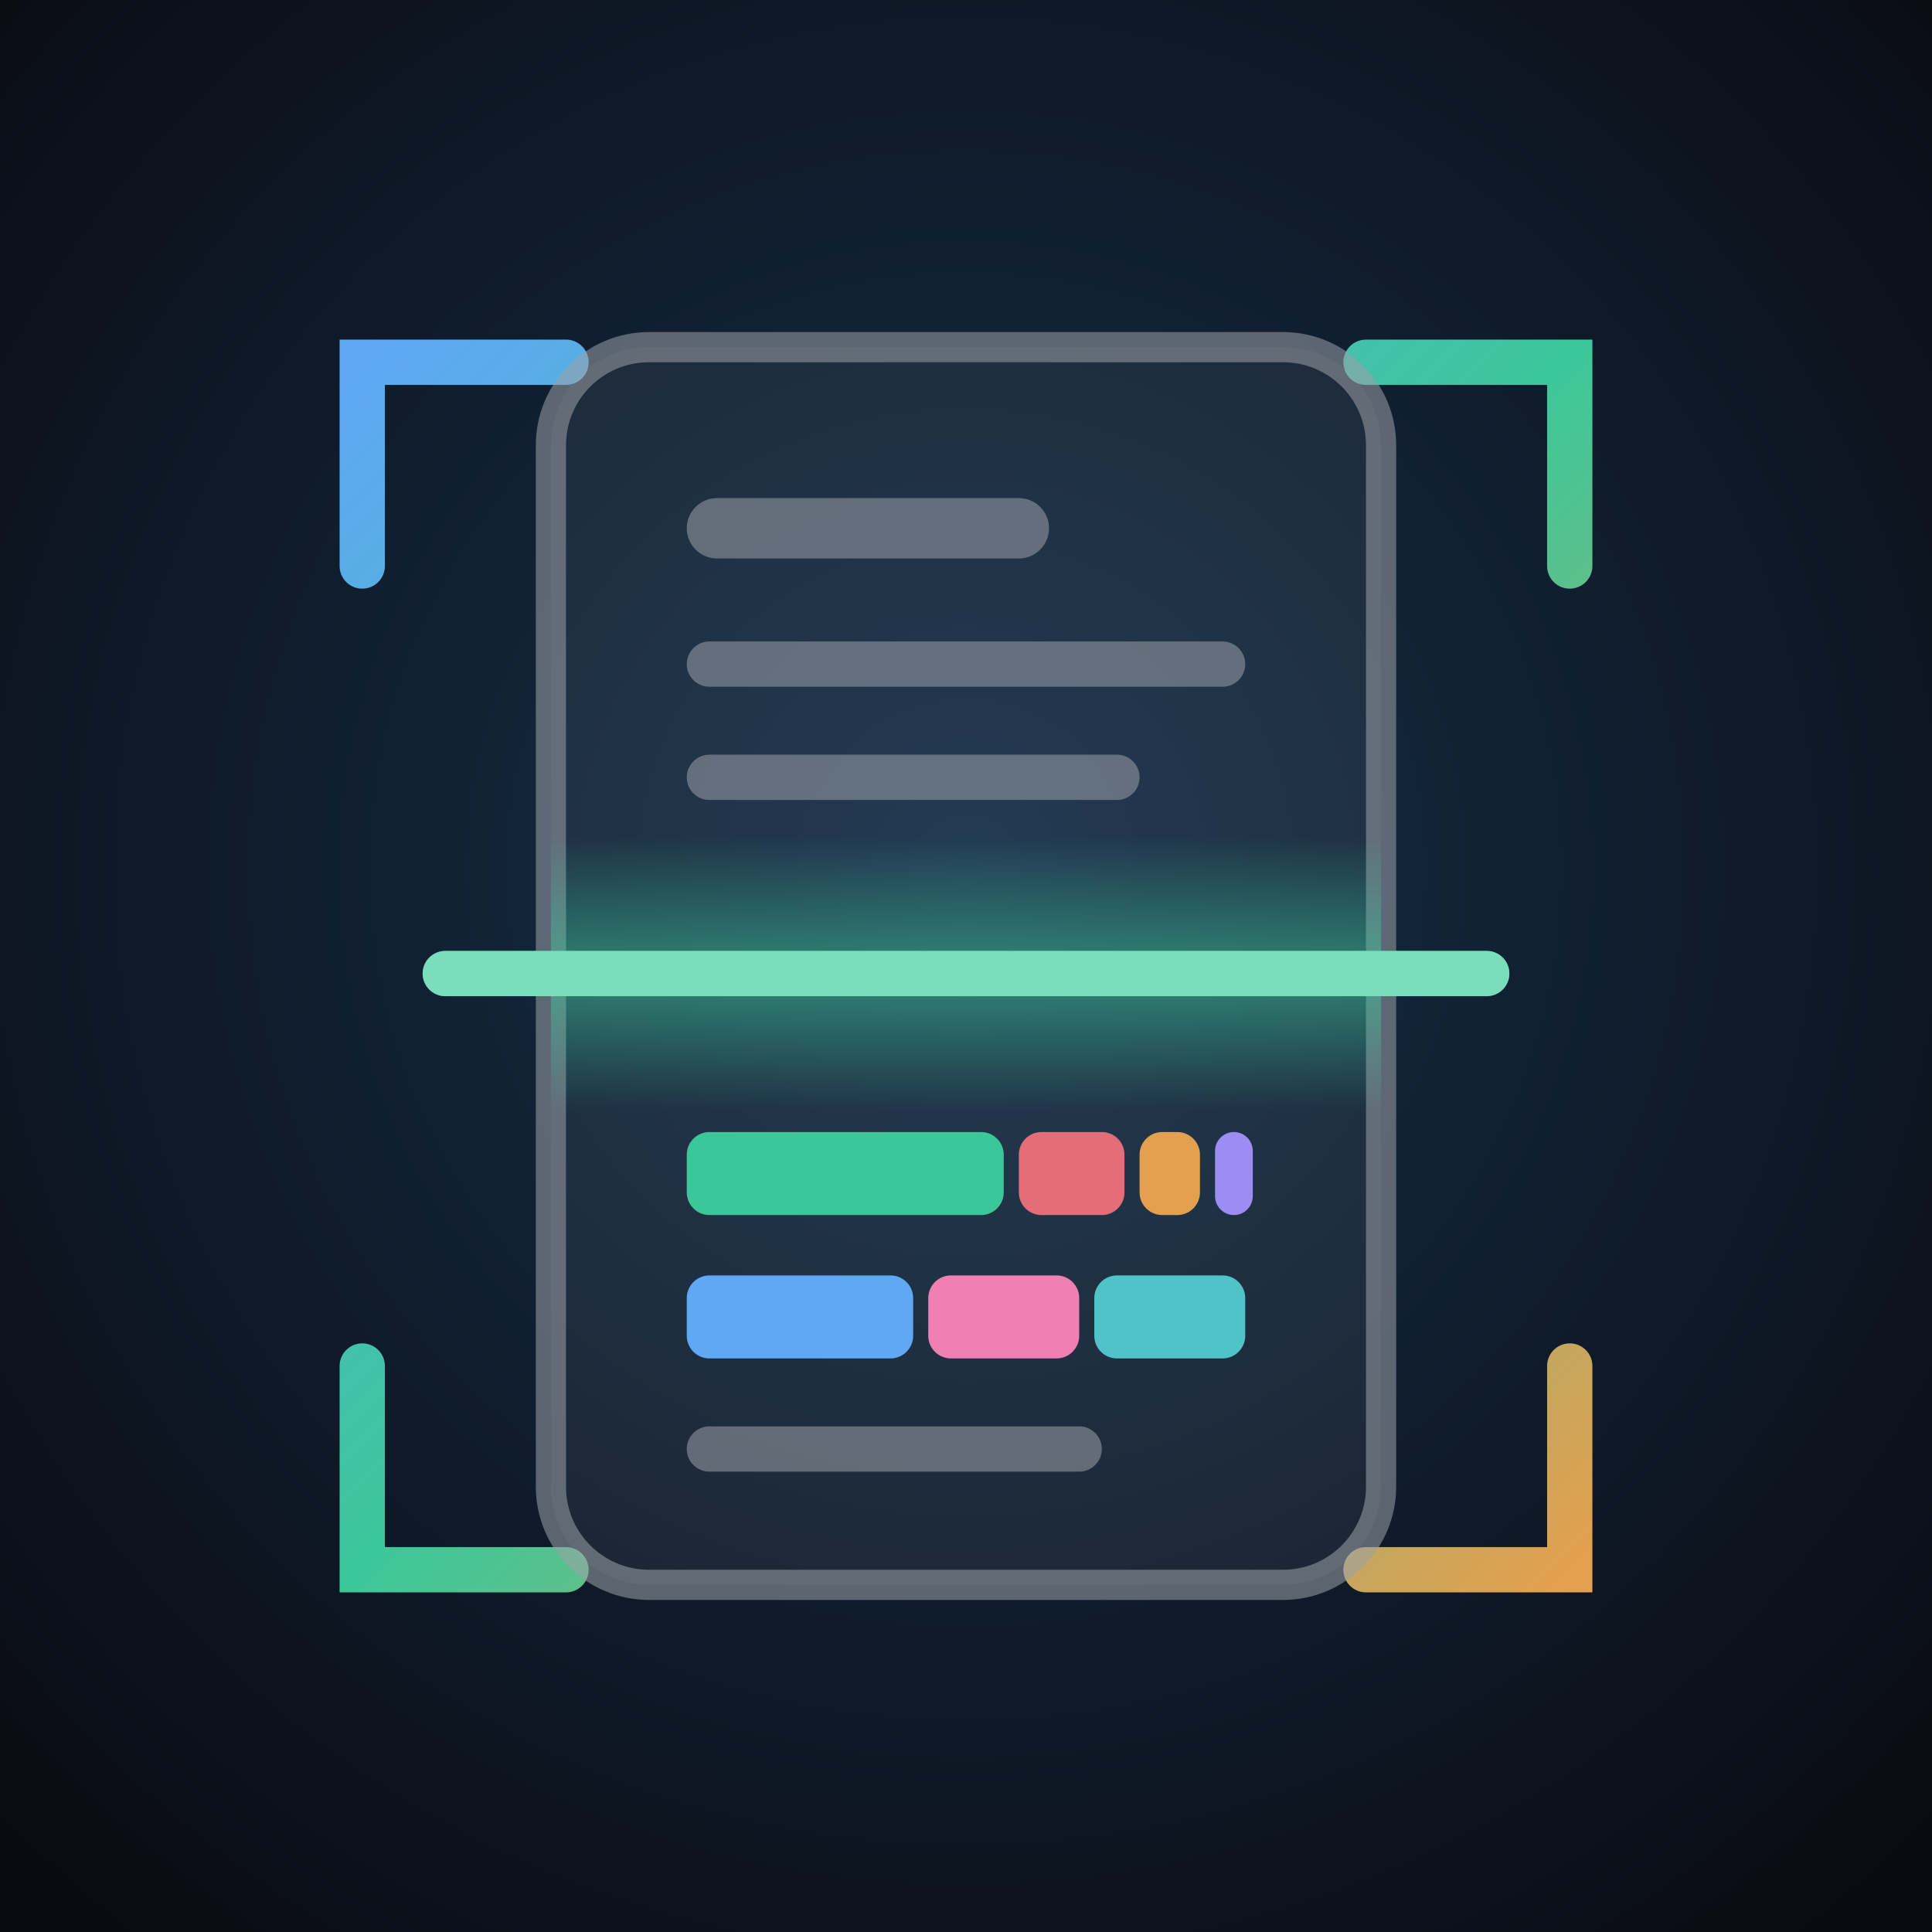
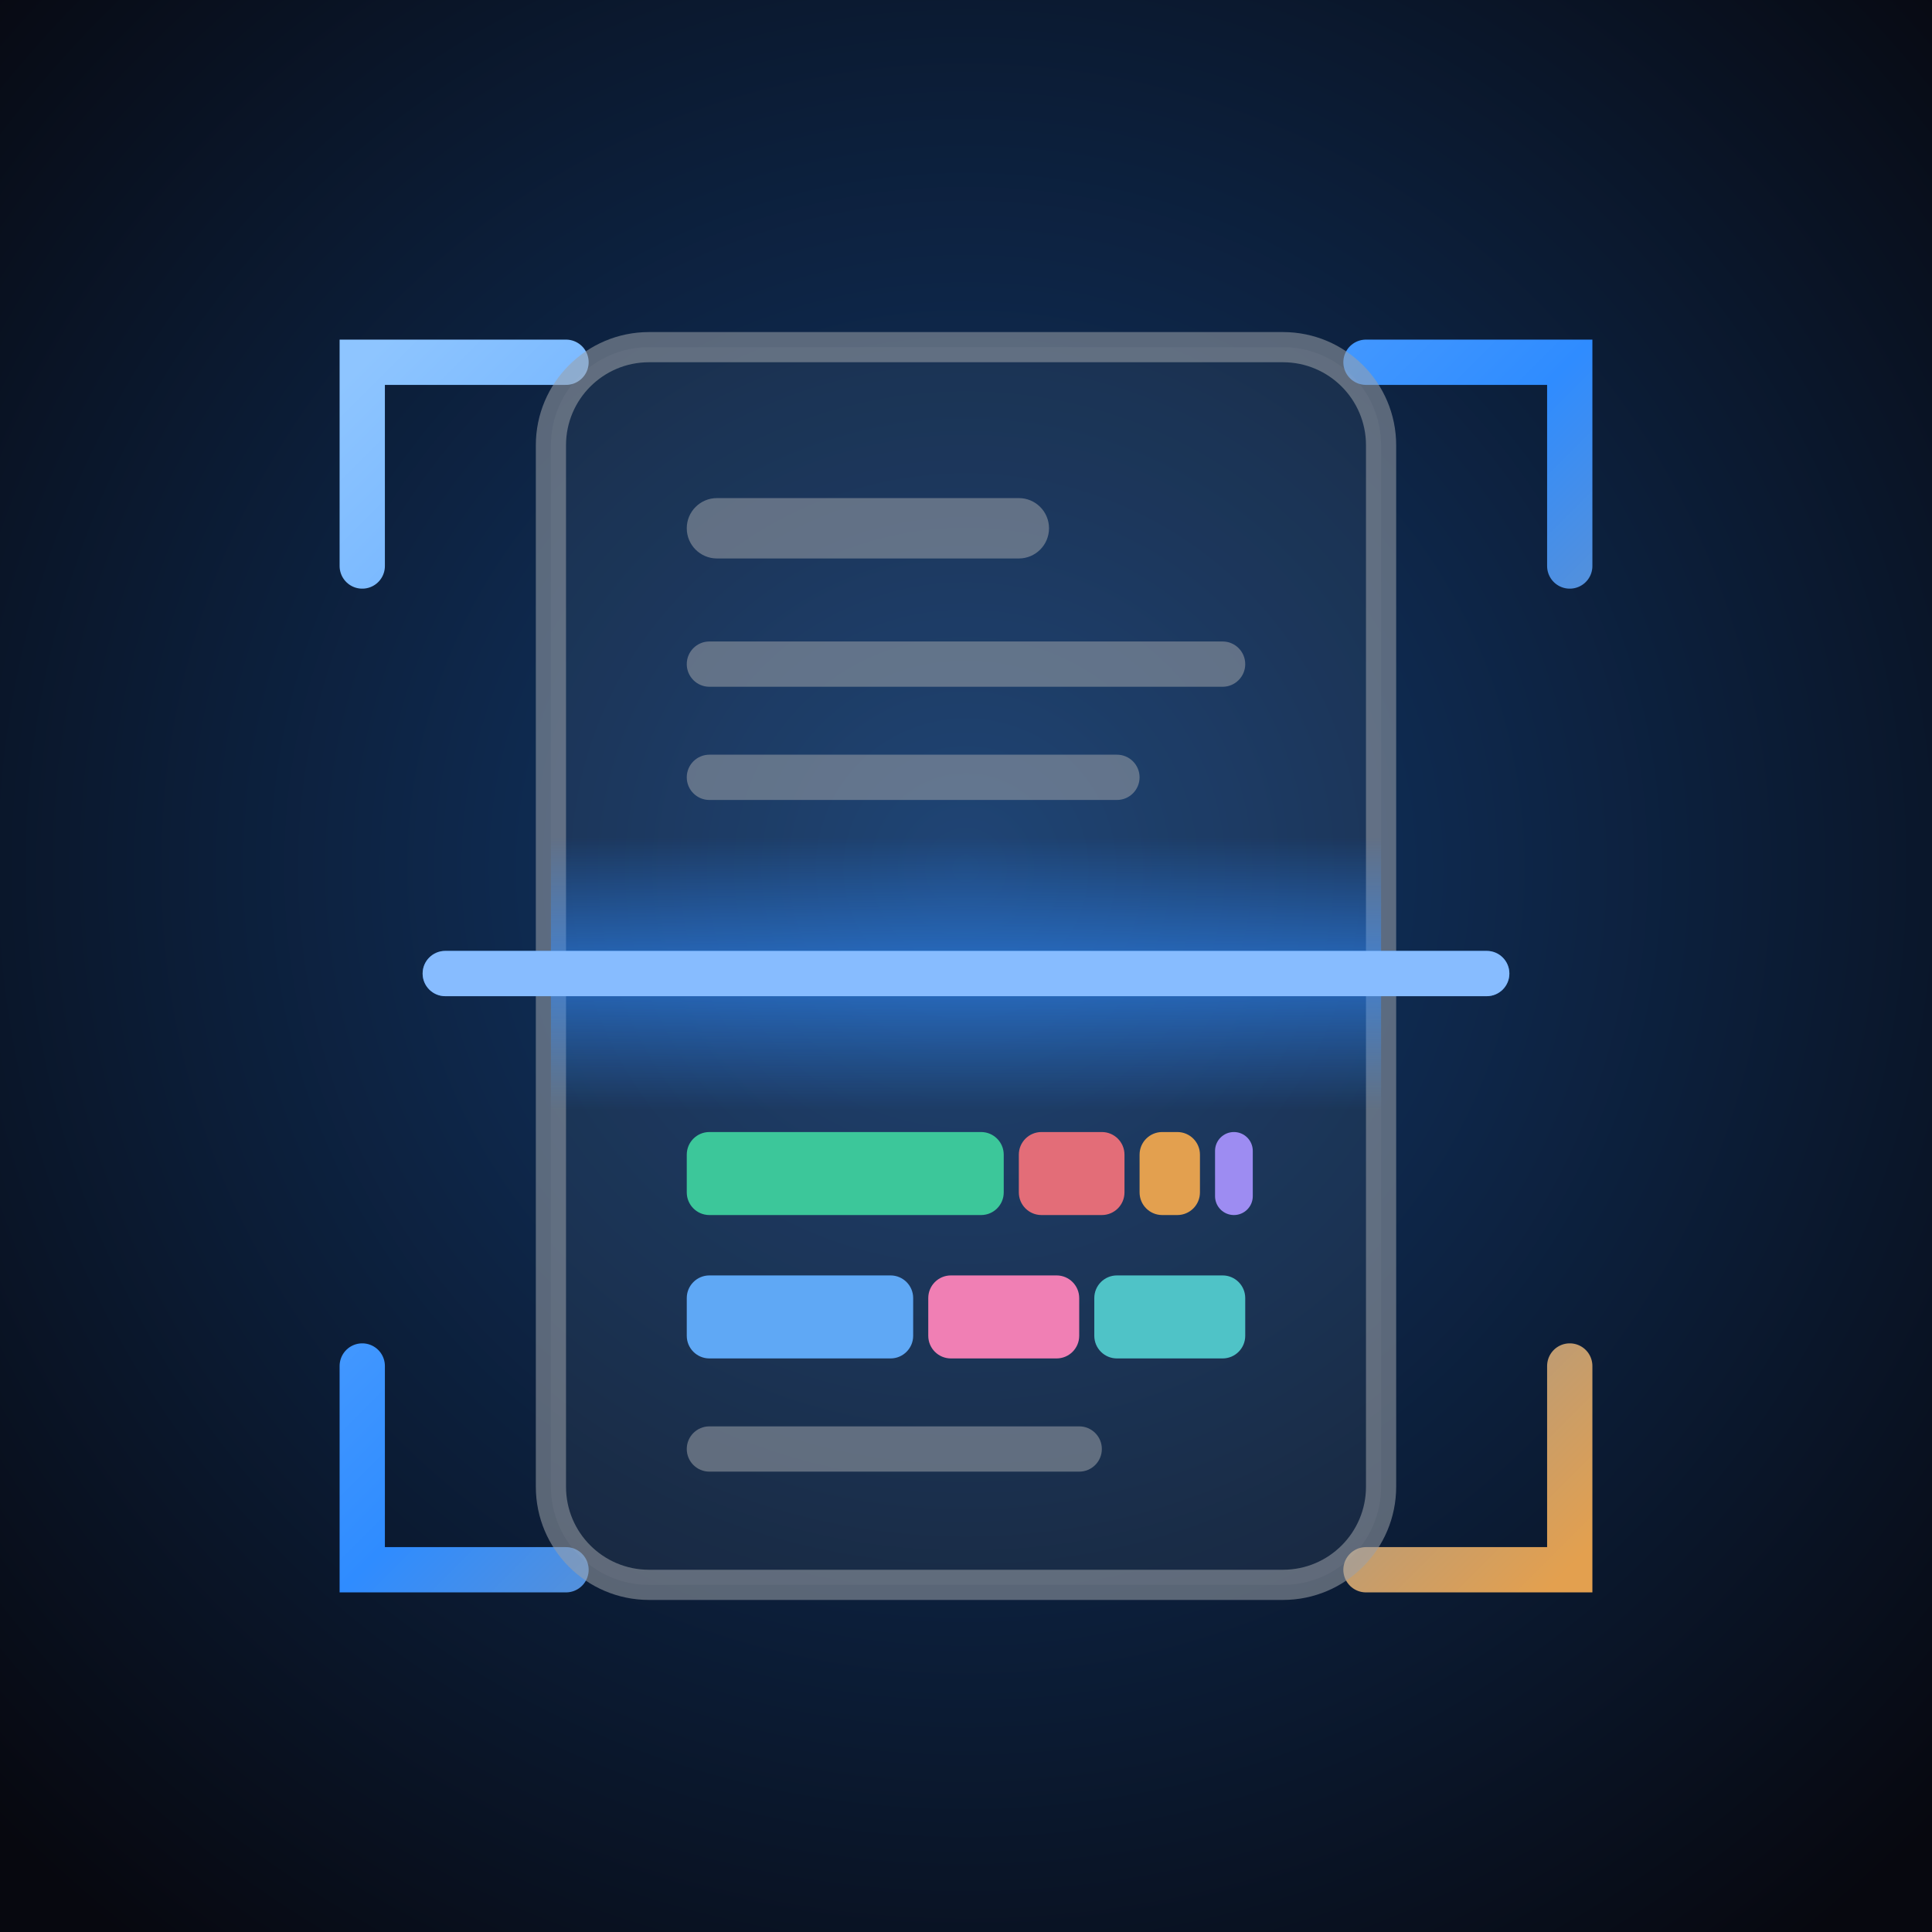
<svg xmlns="http://www.w3.org/2000/svg" viewBox="0 0 512 512" width="512" height="512">
  <defs>
    <radialGradient id="bg" cx="50%" cy="45%" r="70%">
-       <stop offset="0" stop-color="#16304A" />
-       <stop offset="1" stop-color="#0A0B12" />
+       <stop offset="0" stop-color="#123A6E" />
+       <stop offset="1" stop-color="#07080F" />
    </radialGradient>
    <linearGradient id="scan" x1="0" y1="0" x2="0" y2="1">
-       <stop offset="0" stop-color="#3CC79A" stop-opacity="0" />
-       <stop offset=".5" stop-color="#3CC79A" stop-opacity=".55" />
-       <stop offset="1" stop-color="#3CC79A" stop-opacity="0" />
+       <stop offset="0" stop-color="#2F8CFF" stop-opacity="0" />
+       <stop offset=".5" stop-color="#2F8CFF" stop-opacity=".6" />
+       <stop offset="1" stop-color="#2F8CFF" stop-opacity="0" />
    </linearGradient>
    <clipPath id="stub">
      <rect x="146" y="92" width="220" height="328" rx="26" />
    </clipPath>
    <linearGradient id="br" x1="0" y1="0" x2="1" y2="1">
-       <stop offset="0" stop-color="#5FA8F5" />
-       <stop offset=".5" stop-color="#3CC79A" />
+       <stop offset="0" stop-color="#8EC5FF" />
+       <stop offset=".5" stop-color="#2F8CFF" />
      <stop offset="1" stop-color="#E3A04F" />
    </linearGradient>
  </defs>
  <rect width="512" height="512" fill="url(#bg)" />
  <g fill="none" stroke="url(#br)" stroke-width="12" stroke-linecap="round">
    <path d="M96 150V96h54M416 150V96h-54M96 362v54h54M416 362v54h-54" />
  </g>
  <rect x="146" y="92" width="220" height="328" rx="26" fill="#ECEEF0" fill-opacity=".06" stroke="#9BA1A8" stroke-opacity=".55" stroke-width="8" />
  <g clip-path="url(#stub)">
    <g fill="#9BA1A8" opacity=".55">
      <rect x="182" y="132" width="96" height="16" rx="8" />
      <rect x="182" y="170" width="148" height="12" rx="6" />
      <rect x="182" y="200" width="120" height="12" rx="6" />
    </g>
    <rect x="120" y="222" width="272" height="72" fill="url(#scan)" />
    <g transform="translate(182 300)">
      <rect width="84" height="22" rx="6" fill="#3CC79A" />
      <rect x="88" width="28" height="22" rx="6" fill="#E36D78" />
      <rect x="120" width="16" height="22" rx="6" fill="#E3A04F" />
      <rect x="140" width="10" height="22" rx="5" fill="#9D8CF2" />
    </g>
    <g transform="translate(182 338)">
      <rect width="60" height="22" rx="6" fill="#5FA8F5" />
      <rect x="64" width="40" height="22" rx="6" fill="#F07FB4" />
      <rect x="108" width="40" height="22" rx="6" fill="#4FC3C7" />
    </g>
    <rect x="182" y="378" width="110" height="12" rx="6" fill="#9BA1A8" opacity=".55" />
  </g>
-   <rect x="112" y="252" width="288" height="12" rx="6" fill="#3CC79A" />
-   <rect x="112" y="252" width="288" height="12" rx="6" fill="#B8F5DE" opacity=".5" />
+   <rect x="112" y="252" width="288" height="12" rx="6" fill="#2F8CFF" />
+   <rect x="112" y="252" width="288" height="12" rx="6" fill="#CFE4FF" opacity=".55" />
</svg>
